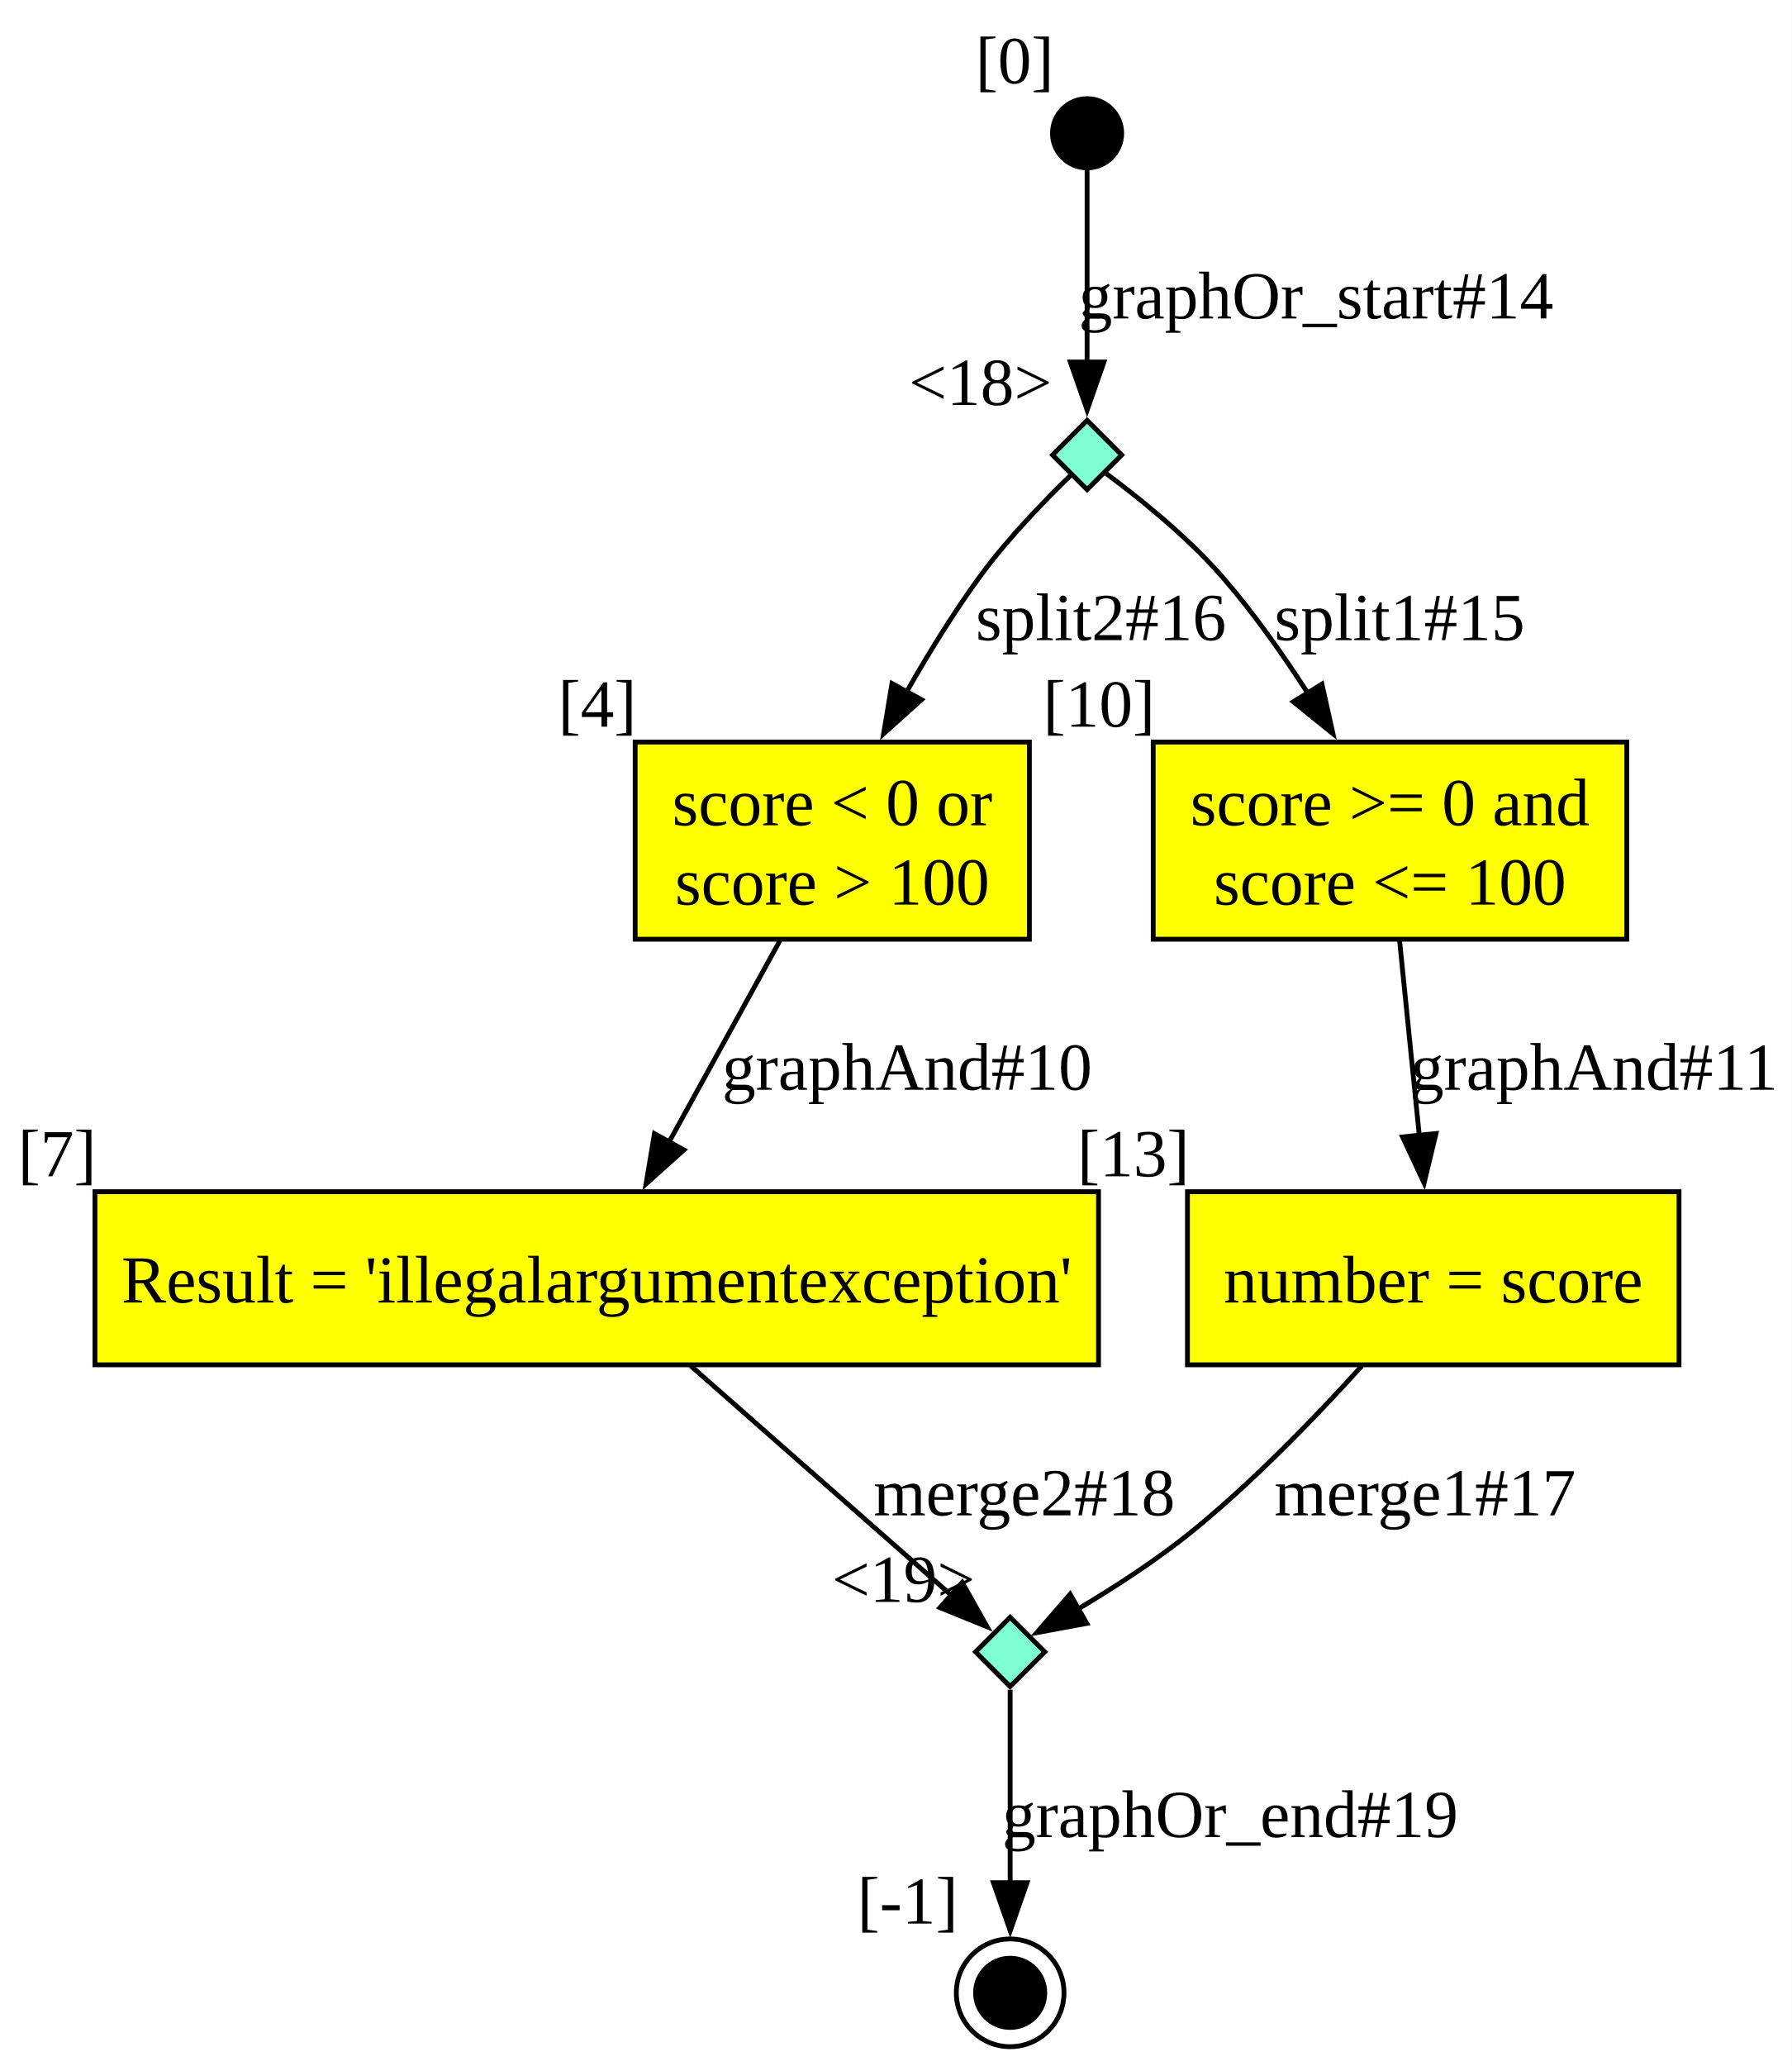
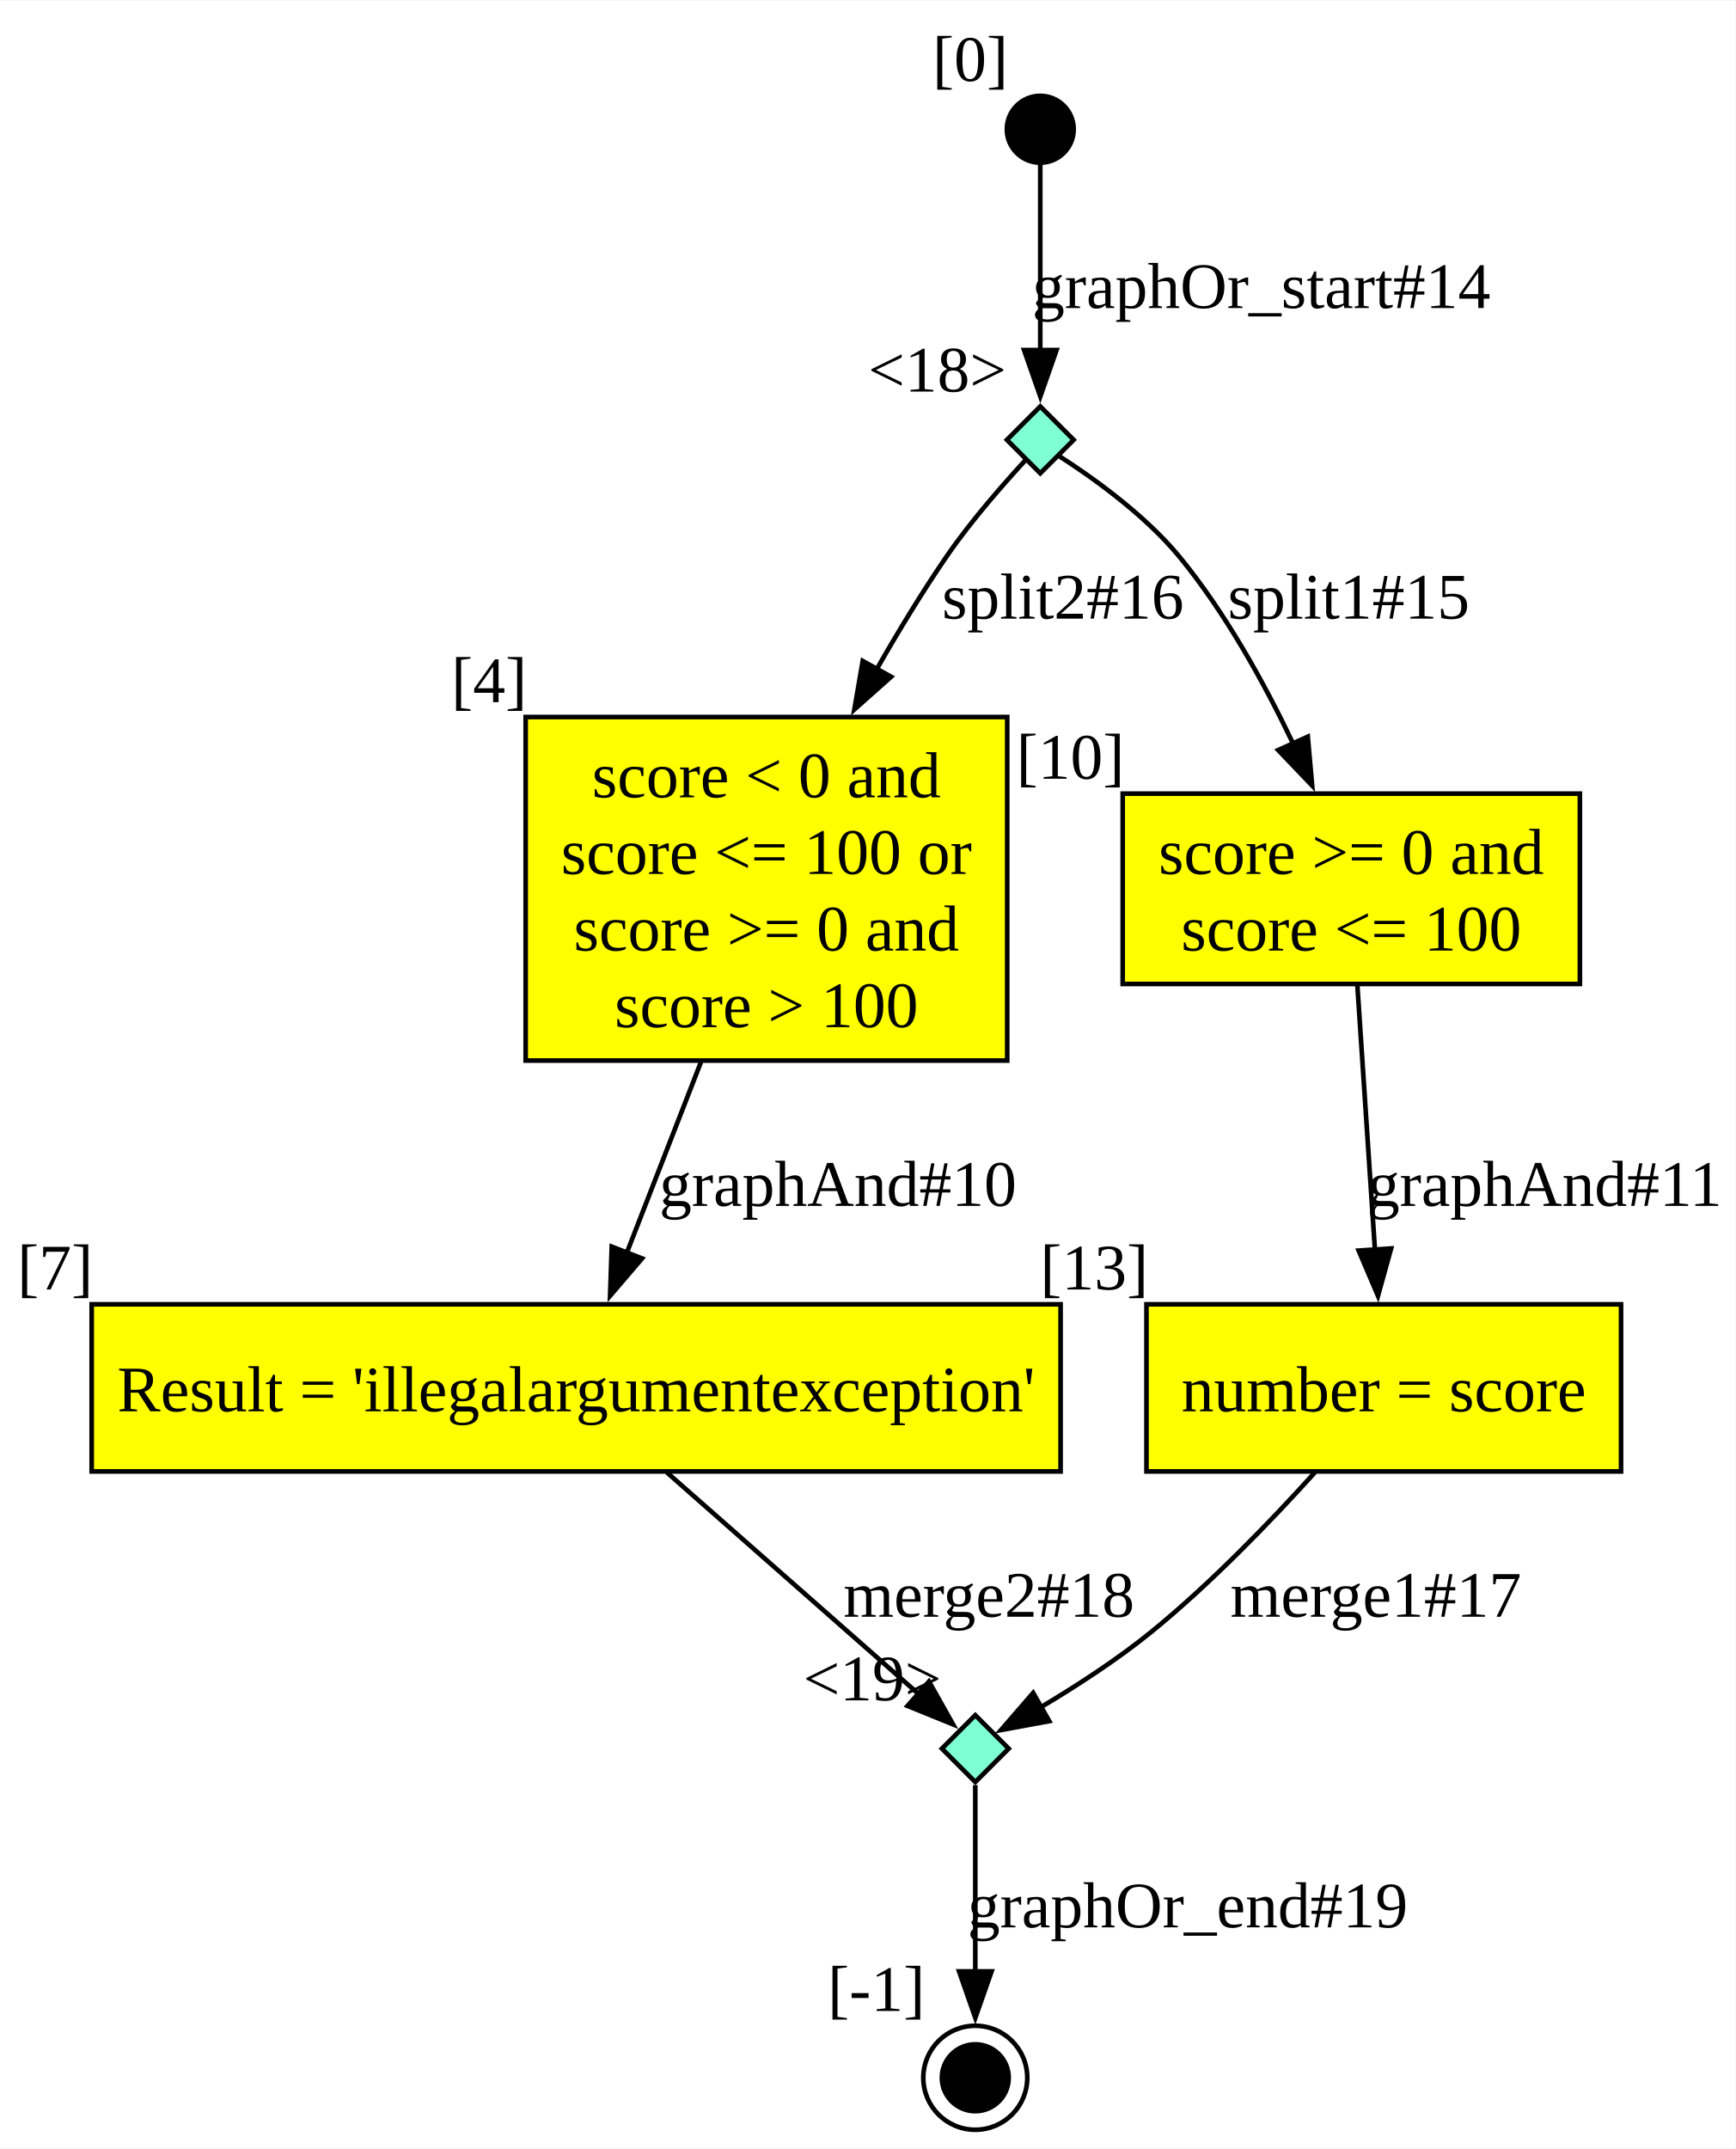
- <svg xmlns="http://www.w3.org/2000/svg" width="373pt" height="430pt" viewBox="0.00 0.00 372.68 429.60">
-   <g id="graph0" class="graph" transform="scale(1 1) rotate(0) translate(4 425.6)">
-     <polygon fill="white" stroke="none" points="-4,4 -4,-425.6 368.68,-425.6 368.68,4 -4,4" />
+ <svg xmlns="http://www.w3.org/2000/svg" width="374pt" height="463pt" viewBox="0.00 0.00 373.91 462.60">
+   <g id="graph0" class="graph" transform="scale(1 1) rotate(0) translate(4 458.6)">
+     <polygon fill="white" stroke="none" points="-4,4 -4,-458.6 369.91,-458.6 369.91,4 -4,4" />
    <g id="node1" class="node">
-       <polygon fill="aquamarine" stroke="black" points="222.12,-338.2 214.93,-331 222.12,-323.8 229.32,-331 222.12,-338.2" />
-       <text text-anchor="middle" x="199.93" y="-341.4" font-family="Times New Roman,serif" font-size="14.00">&lt;18&gt;</text>
+       <polygon fill="aquamarine" stroke="black" points="220.12,-371.2 212.93,-364 220.12,-356.8 227.32,-364 220.12,-371.2" />
+       <text text-anchor="middle" x="197.93" y="-374.4" font-family="Times New Roman,serif" font-size="14.00">&lt;18&gt;</text>
    </g>
    <g id="node3" class="node">
-       <polygon fill="yellow" stroke="black" points="210.12,-271.3 128.12,-271.3 128.12,-230.3 210.12,-230.3 210.12,-271.3" />
-       <text text-anchor="middle" x="169.12" y="-254" font-family="Times New Roman,serif" font-size="14.00">score &lt; 0 or</text>
-       <text text-anchor="middle" x="169.12" y="-237.5" font-family="Times New Roman,serif" font-size="14.00">score &gt; 100</text>
-       <text text-anchor="middle" x="120.25" y="-274.5" font-family="Times New Roman,serif" font-size="14.00">[4]</text>
+       <polygon fill="yellow" stroke="black" points="213,-304.3 109.25,-304.3 109.25,-230.3 213,-230.3 213,-304.3" />
+       <text text-anchor="middle" x="161.12" y="-287" font-family="Times New Roman,serif" font-size="14.00">score &lt; 0 and</text>
+       <text text-anchor="middle" x="161.12" y="-270.5" font-family="Times New Roman,serif" font-size="14.00">score &lt;= 100 or</text>
+       <text text-anchor="middle" x="161.12" y="-254" font-family="Times New Roman,serif" font-size="14.00">score &gt;= 0 and</text>
+       <text text-anchor="middle" x="161.12" y="-237.5" font-family="Times New Roman,serif" font-size="14.00">score &gt; 100</text>
+       <text text-anchor="middle" x="101.38" y="-307.5" font-family="Times New Roman,serif" font-size="14.00">[4]</text>
    </g>
    <g id="edge1" class="edge">
-       <path fill="none" stroke="black" d="M218.7,-326.76C214.09,-322.31 205.8,-313.91 199.88,-305.8 194.37,-298.26 189.08,-289.66 184.48,-281.56" />
-       <polygon fill="black" stroke="black" points="187.68,-280.11 179.79,-273.03 181.54,-283.48 187.68,-280.11" />
-       <text text-anchor="middle" x="225" y="-292.5" font-family="Times New Roman,serif" font-size="14.00">split2#16</text>
+       <path fill="none" stroke="black" d="M217.02,-359.72C212.85,-355.21 205.32,-346.76 199.88,-338.8 194.66,-331.18 189.56,-322.79 184.85,-314.54" />
+       <polygon fill="black" stroke="black" points="187.99,-312.97 180.07,-305.93 181.87,-316.37 187.99,-312.97" />
+       <text text-anchor="middle" x="225" y="-325.5" font-family="Times New Roman,serif" font-size="14.00">split2#16</text>
    </g>
    <g id="node7" class="node">
-       <polygon fill="yellow" stroke="black" points="334.38,-271.3 235.88,-271.3 235.88,-230.3 334.38,-230.3 334.38,-271.3" />
-       <text text-anchor="middle" x="285.12" y="-254" font-family="Times New Roman,serif" font-size="14.00">score &gt;= 0 and</text>
-       <text text-anchor="middle" x="285.12" y="-237.5" font-family="Times New Roman,serif" font-size="14.00">score &lt;= 100</text>
-       <text text-anchor="middle" x="224.62" y="-274.5" font-family="Times New Roman,serif" font-size="14.00">[10]</text>
+       <polygon fill="yellow" stroke="black" points="336.38,-287.8 237.88,-287.8 237.88,-246.8 336.38,-246.8 336.38,-287.8" />
+       <text text-anchor="middle" x="287.12" y="-270.5" font-family="Times New Roman,serif" font-size="14.00">score &gt;= 0 and</text>
+       <text text-anchor="middle" x="287.12" y="-254" font-family="Times New Roman,serif" font-size="14.00">score &lt;= 100</text>
+       <text text-anchor="middle" x="226.62" y="-291" font-family="Times New Roman,serif" font-size="14.00">[10]</text>
    </g>
    <g id="edge8" class="edge">
-       <path fill="none" stroke="black" d="M226.05,-327.17C231.77,-322.94 242.53,-314.52 250.12,-305.8 256.59,-298.37 262.76,-289.66 268.06,-281.42" />
-       <polygon fill="black" stroke="black" points="270.97,-283.36 273.27,-273.02 265.02,-279.68 270.97,-283.36" />
-       <text text-anchor="middle" x="287.13" y="-292.5" font-family="Times New Roman,serif" font-size="14.00">split1#15</text>
+       <path fill="none" stroke="black" d="M224.05,-360.59C230.23,-356.65 242.31,-348.31 250.12,-338.8 260,-326.78 268.34,-311.71 274.59,-298.59" />
+       <polygon fill="black" stroke="black" points="277.76,-300.07 278.7,-289.52 271.38,-297.18 277.76,-300.07" />
+       <text text-anchor="middle" x="286.57" y="-325.5" font-family="Times New Roman,serif" font-size="14.00">split1#15</text>
    </g>
    <g id="node2" class="node">
      <polygon fill="aquamarine" stroke="black" points="206.12,-89.3 198.93,-82.1 206.12,-74.9 213.32,-82.1 206.12,-89.3" />
      <text text-anchor="middle" x="183.93" y="-92.5" font-family="Times New Roman,serif" font-size="14.00">&lt;19&gt;</text>
    </g>
    <g id="node5" class="node">
      <ellipse fill="black" stroke="black" cx="206.12" cy="-11.2" rx="7.2" ry="7.2" />
      <ellipse fill="none" stroke="black" cx="206.12" cy="-11.2" rx="11.2" ry="11.2" />
      <text text-anchor="middle" x="184.8" y="-25.6" font-family="Times New Roman,serif" font-size="14.00">[-1]</text>
    </g>
    <g id="edge4" class="edge">
      <path fill="none" stroke="black" d="M206.12,-74.24C206.12,-64.87 206.12,-47.63 206.12,-33.7" />
      <polygon fill="black" stroke="black" points="209.63,-34.11 206.13,-24.11 202.63,-34.11 209.63,-34.11" />
      <text text-anchor="middle" x="251.88" y="-43.6" font-family="Times New Roman,serif" font-size="14.00">graphOr_end#19</text>
    </g>
    <g id="node4" class="node">
      <polygon fill="yellow" stroke="black" points="224.5,-177.8 15.75,-177.8 15.75,-141.8 224.5,-141.8 224.5,-177.8" />
      <text text-anchor="middle" x="120.12" y="-154.75" font-family="Times New Roman,serif" font-size="14.00">Result = 'illegalargumentexception'</text>
      <text text-anchor="middle" x="7.88" y="-181" font-family="Times New Roman,serif" font-size="14.00">[7]</text>
    </g>
    <g id="edge5" class="edge">
-       <path fill="none" stroke="black" d="M158.25,-230.05C151.42,-217.64 142.52,-201.47 135.03,-187.88" />
-       <polygon fill="black" stroke="black" points="138.26,-186.49 130.38,-179.42 132.13,-189.87 138.26,-186.49" />
-       <text text-anchor="middle" x="184.68" y="-199" font-family="Times New Roman,serif" font-size="14.00">graphAnd#10</text>
+       <path fill="none" stroke="black" d="M147.02,-229.99C141.75,-216.44 135.86,-201.28 130.93,-188.61" />
+       <polygon fill="black" stroke="black" points="134.33,-187.68 127.44,-179.63 127.8,-190.22 134.33,-187.68" />
+       <text text-anchor="middle" x="176.52" y="-199" font-family="Times New Roman,serif" font-size="14.00">graphAnd#10</text>
    </g>
    <g id="edge3" class="edge">
      <path fill="none" stroke="black" d="M139.64,-141.62C156.39,-126.88 180,-106.1 194.11,-93.68" />
      <polygon fill="black" stroke="black" points="196.14,-96.55 201.34,-87.31 191.52,-91.3 196.14,-96.55" />
      <text text-anchor="middle" x="209.06" y="-110.5" font-family="Times New Roman,serif" font-size="14.00">merge2#18</text>
    </g>
    <g id="node6" class="node">
-       <ellipse fill="black" stroke="black" cx="222.12" cy="-397.9" rx="7.2" ry="7.2" />
-       <text text-anchor="middle" x="207.05" y="-408.3" font-family="Times New Roman,serif" font-size="14.00">[0]</text>
+       <ellipse fill="black" stroke="black" cx="220.12" cy="-430.9" rx="7.2" ry="7.2" />
+       <text text-anchor="middle" x="205.05" y="-441.3" font-family="Times New Roman,serif" font-size="14.00">[0]</text>
    </g>
    <g id="edge7" class="edge">
-       <path fill="none" stroke="black" d="M222.12,-390.44C222.12,-381.11 222.12,-363.51 222.12,-350.05" />
-       <polygon fill="black" stroke="black" points="225.63,-350.34 222.13,-340.34 218.63,-350.34 225.63,-350.34" />
-       <text text-anchor="middle" x="269.75" y="-359.4" font-family="Times New Roman,serif" font-size="14.00">graphOr_start#14</text>
+       <path fill="none" stroke="black" d="M220.12,-423.44C220.12,-414.11 220.12,-396.51 220.12,-383.05" />
+       <polygon fill="black" stroke="black" points="223.63,-383.34 220.13,-373.34 216.63,-383.34 223.63,-383.34" />
+       <text text-anchor="middle" x="267.75" y="-392.4" font-family="Times New Roman,serif" font-size="14.00">graphOr_start#14</text>
    </g>
    <g id="node8" class="node">
      <polygon fill="yellow" stroke="black" points="345.25,-177.8 243,-177.8 243,-141.8 345.25,-141.8 345.25,-177.8" />
      <text text-anchor="middle" x="294.12" y="-154.75" font-family="Times New Roman,serif" font-size="14.00">number = score</text>
      <text text-anchor="middle" x="231.75" y="-181" font-family="Times New Roman,serif" font-size="14.00">[13]</text>
    </g>
    <g id="edge6" class="edge">
-       <path fill="none" stroke="black" d="M287.12,-230.05C288.33,-218.13 289.88,-202.74 291.22,-189.49" />
-       <polygon fill="black" stroke="black" points="294.7,-189.9 292.22,-179.6 287.74,-189.19 294.7,-189.9" />
-       <text text-anchor="middle" x="327.56" y="-199" font-family="Times New Roman,serif" font-size="14.00">graphAnd#11</text>
+       <path fill="none" stroke="black" d="M288.44,-246.46C289.51,-230.38 291.03,-207.5 292.23,-189.44" />
+       <polygon fill="black" stroke="black" points="295.71,-189.83 292.88,-179.62 288.72,-189.37 295.71,-189.83" />
+       <text text-anchor="middle" x="328.79" y="-199" font-family="Times New Roman,serif" font-size="14.00">graphAnd#11</text>
    </g>
    <g id="edge2" class="edge">
      <path fill="none" stroke="black" d="M279.27,-141.57C269.77,-131.06 256.88,-117.69 244.12,-107.3 236.64,-101.21 227.55,-95.36 220.13,-90.95" />
      <polygon fill="black" stroke="black" points="222.06,-88.02 211.65,-86.1 218.59,-94.1 222.06,-88.02" />
      <text text-anchor="middle" x="292.42" y="-110.5" font-family="Times New Roman,serif" font-size="14.00">merge1#17</text>
    </g>
  </g>
</svg>
